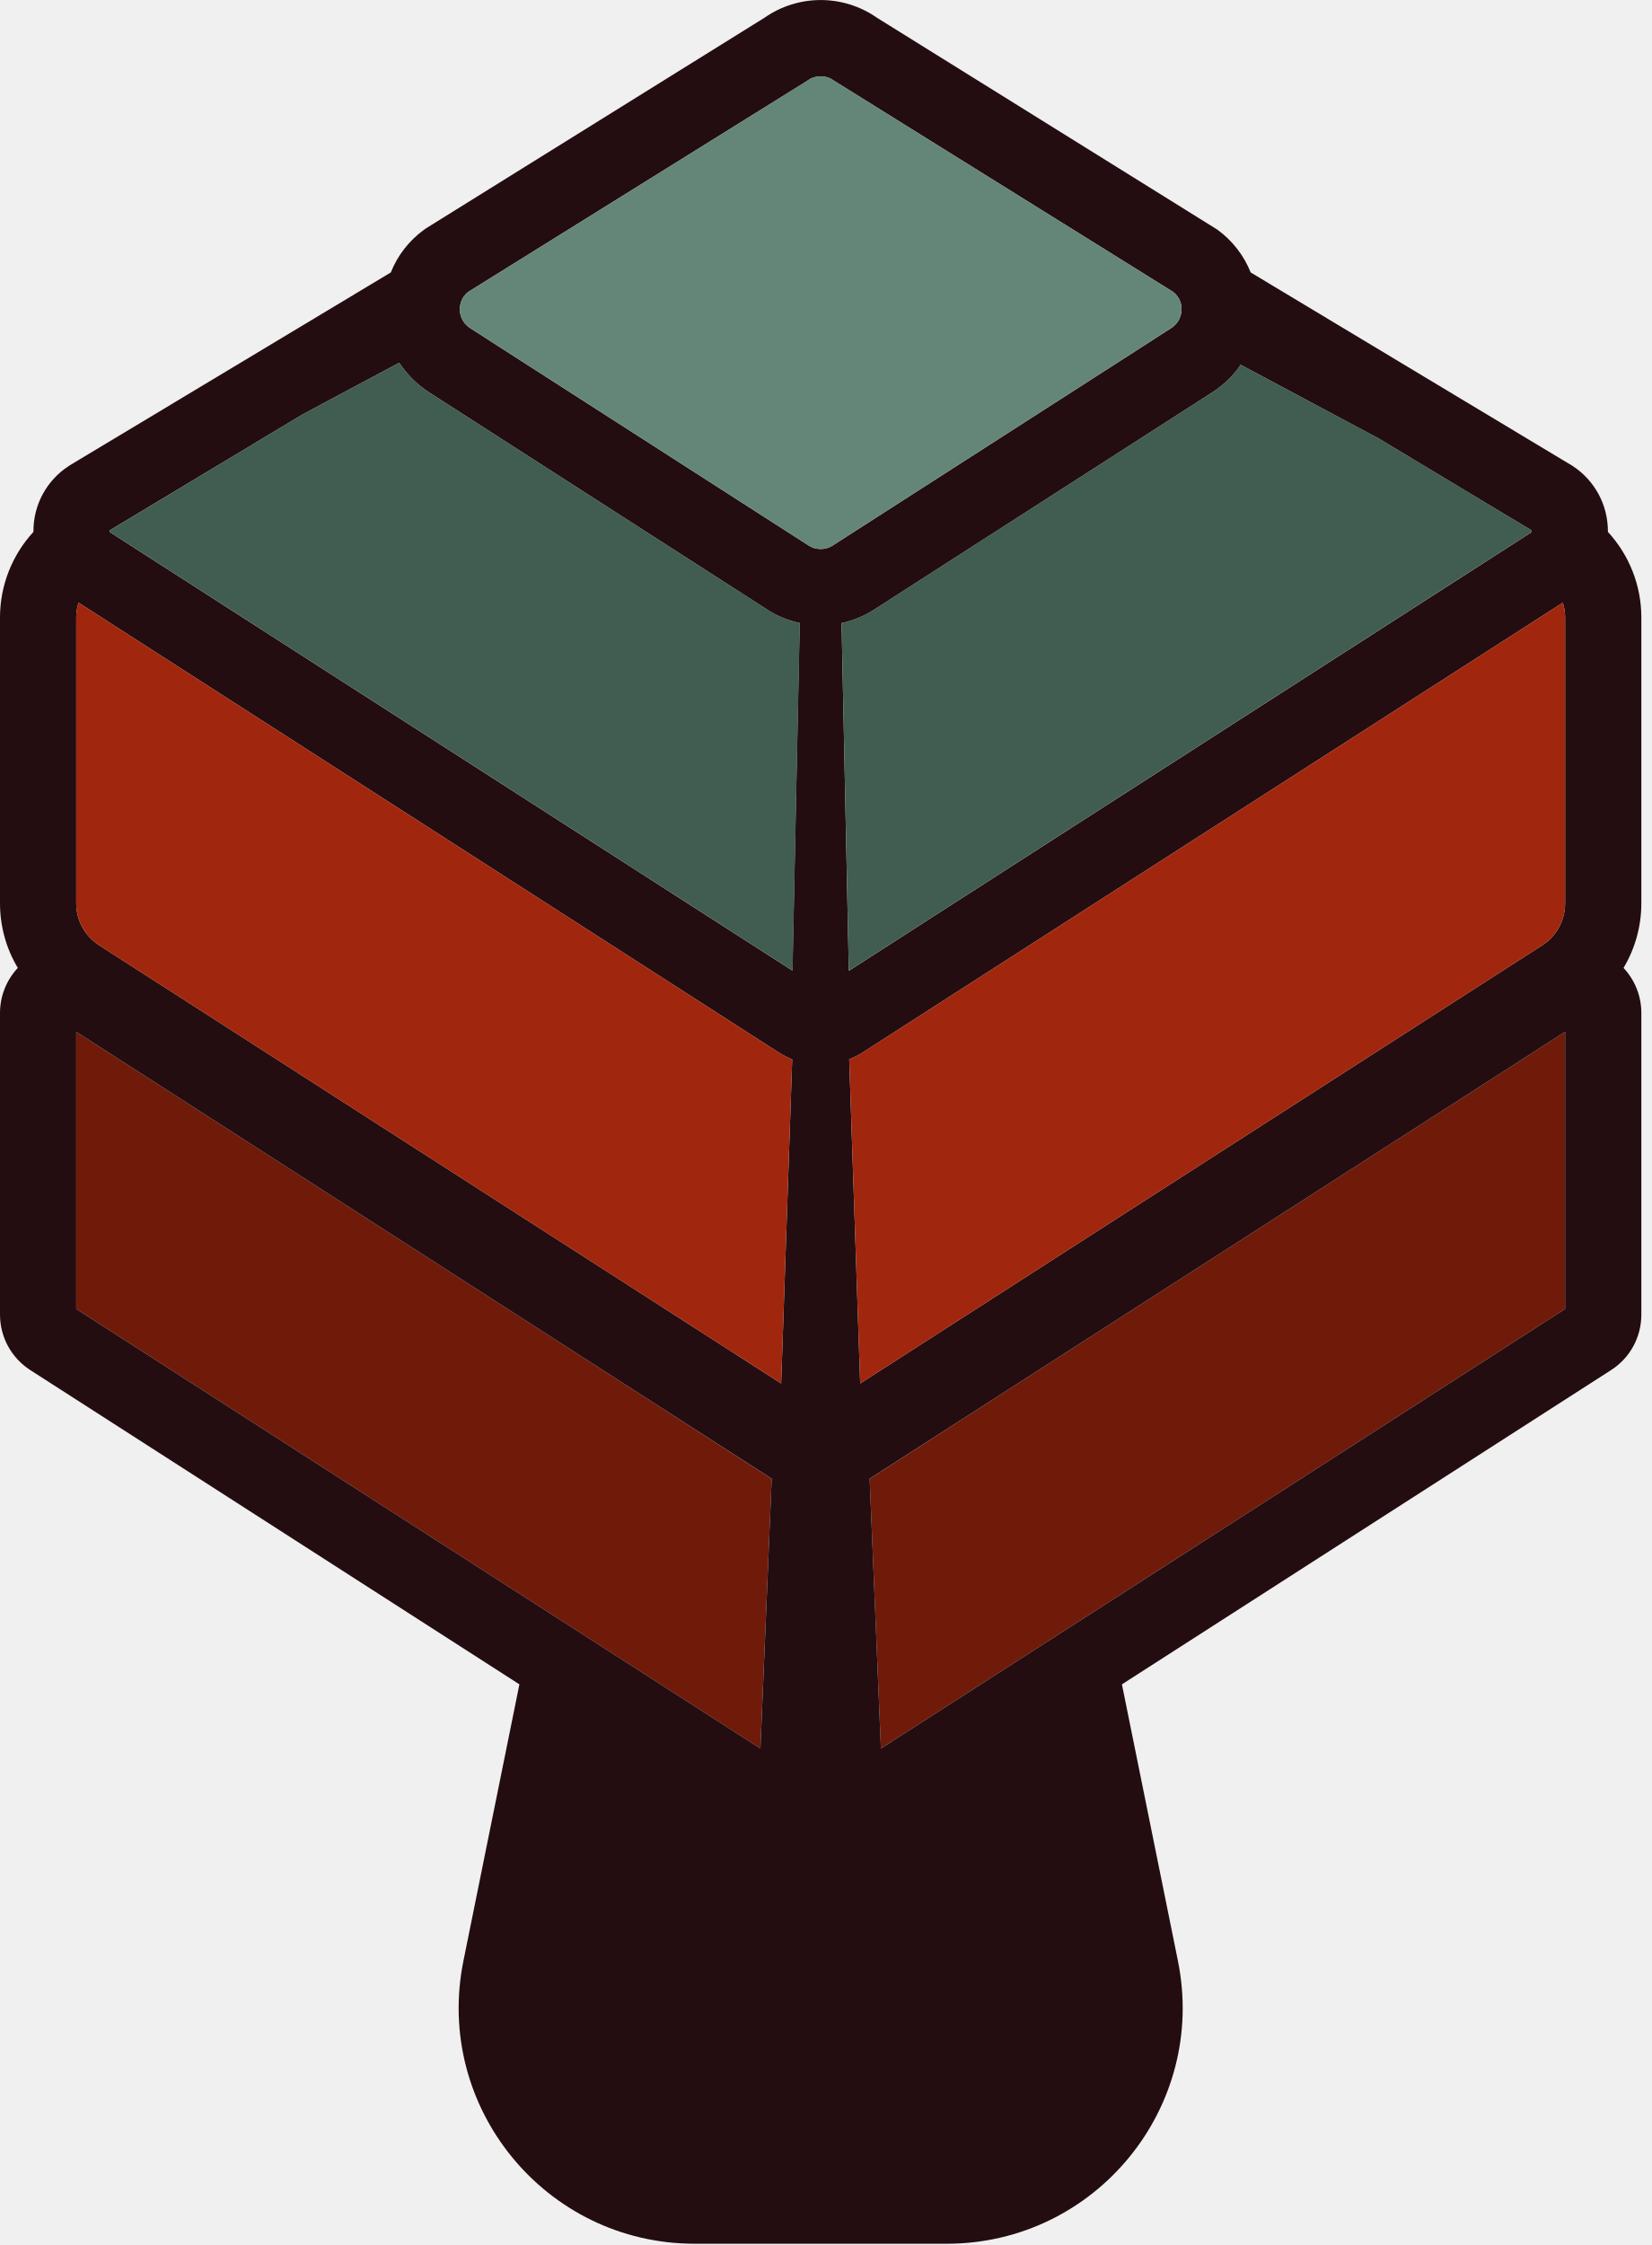
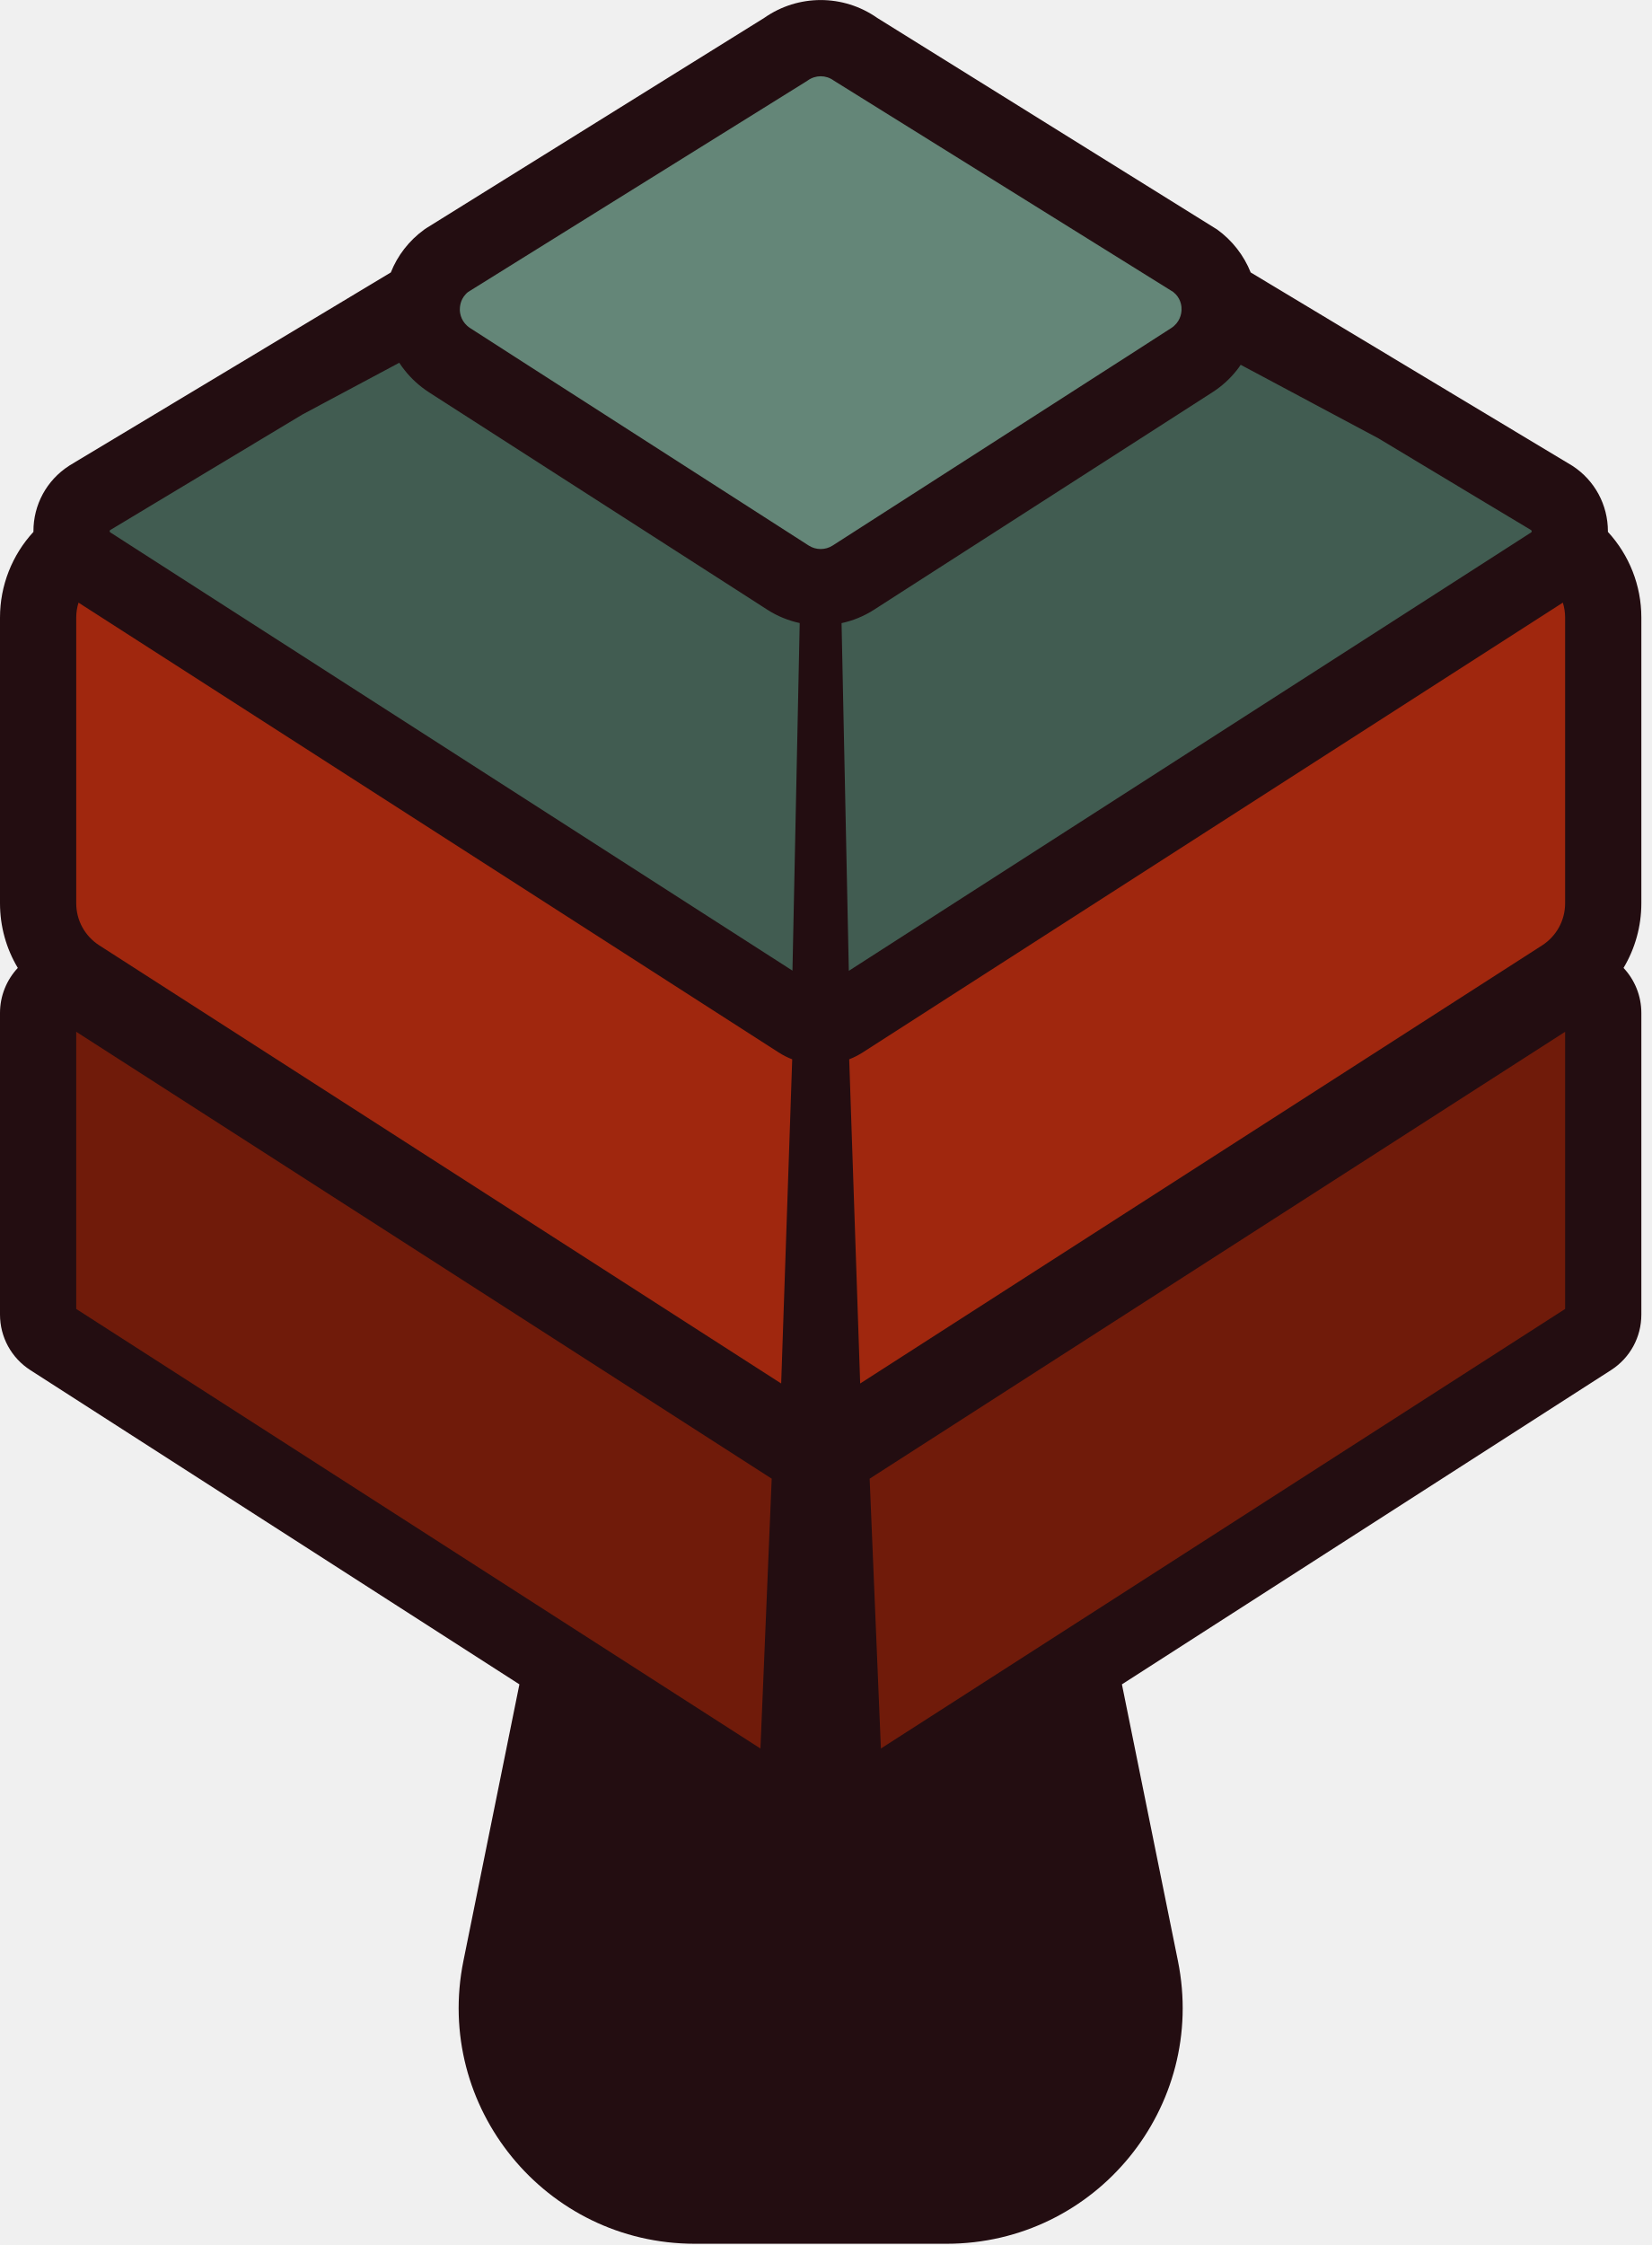
<svg xmlns="http://www.w3.org/2000/svg" width="78" height="106" viewBox="0 0 78 106" fill="none">
-   <g clip-path="url(#clip0_618_448)">
-     <path d="M36.444 69.821L35.911 82.558L25.296 75.741L3.6 61.804V48.717L27.642 64.161L36.444 69.821Z" fill="#701B0A" />
-     <path d="M73.913 48.717V61.804L52.217 75.741L41.601 82.558L41.069 69.821L49.871 64.161L73.913 48.717Z" fill="#701B0A" />
+   <g clip-path="url(#clip0_618_429)">
+     <path d="M36.944 69.841L36.956 69.555L36.714 69.4L27.912 63.74L27.912 63.74L3.87 48.296L3.1 47.801V48.717V61.804V62.077L3.33 62.225L25.026 76.161L25.026 76.162L35.641 82.979L36.375 83.45L36.411 82.579L36.944 69.841Z" fill="#701B0A" stroke="#701B0A" />
+     <path d="M74.413 48.717V47.801L73.642 48.296L49.601 63.74L49.6 63.74L40.798 69.4L40.557 69.555L40.569 69.841L41.102 82.579L41.138 83.45L41.871 82.979L52.487 76.162L52.487 76.161L74.183 62.225L74.413 62.077V61.804V48.717Z" fill="#701B0A" stroke="#701B0A" />
+     <path d="M31.554 45.745L31.554 45.745L3.978 28.033L3.429 27.68L3.231 28.303C3.145 28.575 3.1 28.864 3.1 29.154V42.648C3.1 43.627 3.593 44.525 4.416 45.056L4.417 45.056L28.228 60.352L36.62 65.743L37.361 66.219L37.39 65.34L37.912 50.033L37.924 49.671L37.584 49.547C37.403 49.48 37.223 49.387 37.041 49.271C37.041 49.271 37.04 49.27 37.04 49.27L31.554 45.745Z" fill="#A0270E" stroke="#A0270E" />
+     <path d="M74.281 28.303L74.084 27.68L73.534 28.033L45.959 45.745L45.959 45.745L40.473 49.27C40.472 49.27 40.472 49.271 40.472 49.271C40.294 49.384 40.111 49.477 39.923 49.55L39.593 49.679L39.605 50.033L40.122 65.34L40.152 66.219L40.892 65.743L49.285 60.352L49.285 60.352L73.099 45.056L73.101 45.055C73.92 44.525 74.413 43.626 74.413 42.648V29.154C74.413 28.864 74.368 28.575 74.281 28.303Z" fill="#A0270E" stroke="#A0270E" />
+     <path d="M4.851 24.675L5.205 25.028C4.851 24.675 4.851 24.675 4.851 24.675L4.851 24.675L4.85 24.676L4.85 24.677L4.848 24.679L4.844 24.683L4.835 24.692C4.829 24.699 4.822 24.707 4.814 24.716C4.8 24.733 4.783 24.757 4.765 24.786C4.733 24.84 4.683 24.943 4.683 25.081C4.683 25.164 4.699 25.28 4.773 25.394C4.83 25.481 4.901 25.538 4.966 25.573L6.457 26.532L6.458 26.533L31.784 42.8L31.784 42.8L37.161 46.252L37.912 46.734L37.931 45.841L38.273 29.429L38.282 29.017L37.879 28.93C37.403 28.826 36.941 28.64 36.516 28.368L36.393 28.289H36.39L35.24 27.549L35.24 27.549L20.853 18.308L20.853 18.308L20.521 18.094C20.52 18.094 20.52 18.093 20.52 18.093C20.125 17.836 19.783 17.523 19.501 17.165L19.501 17.165L19.498 17.161C19.421 17.064 19.348 16.962 19.277 16.853L19.026 16.471L18.623 16.686L14.051 19.125L14.04 19.131L14.028 19.138L7.085 23.315L7.084 23.315L4.947 24.6L4.895 24.631L4.851 24.675Z" fill="#415C51" stroke="#415C51" />
+     <path d="M72.589 24.613L72.579 24.606L72.569 24.6L70.436 23.319L70.436 23.319L65.405 20.294L65.392 20.286L65.372 20.273L65.35 20.261L58.827 16.78L58.423 16.564L58.172 16.948C58.122 17.025 58.073 17.095 58.022 17.157L58.022 17.157L58.016 17.165C57.734 17.523 57.392 17.835 56.995 18.093C56.995 18.093 56.994 18.093 56.994 18.093L56.66 18.308L56.66 18.308L42.273 27.549L42.273 27.55L41.001 28.368C41 28.368 41 28.368 41 28.369C40.575 28.641 40.114 28.827 39.638 28.93L39.235 29.017L39.244 29.429L39.586 45.845L39.605 46.738L40.356 46.255L45.733 42.8L45.733 42.8L71.059 26.533L71.059 26.533L72.567 25.564C72.569 25.562 72.571 25.561 72.573 25.56C72.583 25.553 72.595 25.545 72.608 25.535C72.634 25.516 72.665 25.488 72.697 25.451C72.763 25.375 72.834 25.249 72.834 25.081C72.834 24.905 72.757 24.724 72.589 24.613Z" fill="#415C51" stroke="#415C51" />
+     <path d="M55.588 15.906L55.588 15.906L55.594 15.903C55.876 15.716 56.054 15.476 56.156 15.251C56.272 15.002 56.293 14.774 56.298 14.656C56.309 14.434 56.271 13.96 55.893 13.555L55.887 13.548L55.88 13.542C55.831 13.493 55.779 13.446 55.724 13.4L55.697 13.377L55.668 13.359L39.65 3.386C39.114 3.003 38.397 3.006 37.861 3.388L37.771 3.446L21.845 13.359L21.824 13.372L21.805 13.387C21.741 13.436 21.673 13.495 21.611 13.569C21.236 13.979 21.215 14.452 21.215 14.633V14.643L21.215 14.654C21.221 14.773 21.241 15.001 21.357 15.254L21.357 15.254L21.36 15.261C21.463 15.478 21.634 15.714 21.92 15.903L21.92 15.903L21.925 15.906L22.215 16.092L22.216 16.092L23.95 17.209L23.951 17.209L37.872 26.147L37.913 26.174L37.913 26.174L37.921 26.179C38.428 26.504 39.086 26.504 39.593 26.179L39.593 26.179L39.6 26.174L39.641 26.147L53.563 17.209L53.563 17.209L55.298 16.092L55.298 16.092L55.588 15.906Z" fill="#648678" stroke="#648678" />
    <path d="M77.513 29.154C77.513 27.646 76.94 26.205 75.934 25.114V25.088C75.934 23.837 75.313 22.683 74.263 21.998L59.064 12.864C58.744 12.064 58.2 11.356 57.478 10.835L41.426 0.845C39.821 -0.279 37.695 -0.279 36.091 0.845L20.14 10.768L20.035 10.839C19.317 11.36 18.773 12.064 18.457 12.864L3.306 21.964L3.254 21.998C2.201 22.679 1.575 23.837 1.579 25.088V25.114C0.573 26.205 0 27.646 0 29.154V42.648C0 43.746 0.298 44.796 0.841 45.701C0.309 46.27 0 47.026 0 47.827V62.069C0 63.133 0.536 64.113 1.43 64.69L24.529 79.528L21.886 92.582C20.486 99.489 25.766 105.941 32.81 105.941H44.703C51.747 105.941 57.027 99.489 55.627 92.582L52.983 79.528L76.083 64.69C76.981 64.113 77.513 63.133 77.513 62.069V47.827C77.513 47.026 77.204 46.27 76.672 45.701C77.215 44.792 77.513 43.742 77.513 42.648V29.154ZM35.912 82.558L25.297 75.741L3.6 61.804V48.717L27.642 64.161L36.444 69.817L35.912 82.558ZM36.891 65.323L28.499 59.931L4.688 44.636C4.006 44.197 3.6 43.456 3.6 42.648V29.154C3.6 28.916 3.638 28.677 3.708 28.454L31.284 46.166L36.772 49.692C36.977 49.822 37.189 49.934 37.412 50.016L36.891 65.323ZM37.427 45.831L32.051 42.38L6.724 26.112L5.213 25.14C5.213 25.14 5.179 25.118 5.179 25.081C5.179 25.051 5.19 25.036 5.202 25.029L7.339 23.744L14.283 19.57L18.855 17.128C18.933 17.247 19.015 17.362 19.105 17.474C19.421 17.876 19.805 18.226 20.244 18.513L20.579 18.729L34.966 27.97L36.239 28.789C36.716 29.095 37.234 29.303 37.766 29.418L37.424 45.831H37.427ZM39.322 25.758C38.98 25.978 38.533 25.978 38.191 25.758L38.146 25.729L24.221 16.789L22.485 15.672L22.195 15.486C21.998 15.355 21.882 15.195 21.811 15.046C21.733 14.875 21.718 14.719 21.715 14.633C21.715 14.491 21.733 14.171 21.986 13.899C22.02 13.858 22.061 13.821 22.109 13.784L38.038 3.869L38.142 3.802C38.511 3.534 39.006 3.534 39.371 3.802L55.404 13.784C55.448 13.821 55.489 13.858 55.527 13.896C55.78 14.168 55.806 14.488 55.798 14.633C55.795 14.719 55.78 14.875 55.702 15.043C55.635 15.191 55.515 15.355 55.318 15.486L55.028 15.672L53.293 16.789L39.367 25.729L39.322 25.758ZM39.743 29.422C40.276 29.307 40.793 29.098 41.27 28.793L42.543 27.974L56.93 18.732L57.265 18.516C57.709 18.23 58.092 17.88 58.408 17.478C58.475 17.396 58.535 17.31 58.591 17.224L65.114 20.706L65.137 20.721L70.178 23.752L72.311 25.032C72.311 25.032 72.334 25.055 72.334 25.084C72.334 25.125 72.315 25.133 72.3 25.144L70.789 26.116L45.462 42.383L40.086 45.839L39.743 29.422ZM73.913 61.804L52.217 75.741L41.601 82.558L41.069 69.817L49.871 64.161L73.913 48.717V61.804ZM73.913 42.648C73.913 43.456 73.507 44.197 72.829 44.636L49.014 59.931L40.622 65.323L40.104 50.016C40.324 49.931 40.536 49.822 40.741 49.692L46.229 46.166L73.805 28.454C73.875 28.677 73.913 28.916 73.913 29.154V42.648Z" fill="#230D11" />
-     <path d="M36.772 49.692L31.283 46.166L3.708 28.454C3.637 28.677 3.6 28.916 3.6 29.154V42.648C3.6 43.455 4.006 44.196 4.687 44.636L28.498 59.931L36.891 65.323L37.412 50.016C37.189 49.934 36.976 49.822 36.772 49.692Z" fill="#A0270E" />
-     <path d="M73.805 28.454L46.229 46.166L40.741 49.692C40.536 49.822 40.324 49.93 40.105 50.016L40.622 65.323L49.014 59.931L72.829 44.636C73.507 44.196 73.913 43.455 73.913 42.648V29.154C73.913 28.916 73.875 28.677 73.805 28.454Z" fill="#A0270E" />
-     <path d="M36.243 28.789L34.97 27.97L20.582 18.729L20.247 18.512C19.808 18.226 19.424 17.876 19.108 17.474C19.019 17.362 18.937 17.247 18.858 17.127L14.286 19.566L7.342 23.744L5.205 25.028C5.205 25.028 5.183 25.051 5.183 25.081C5.183 25.118 5.198 25.133 5.216 25.14L6.728 26.112L32.054 42.379L37.431 45.831L37.773 29.418C37.241 29.303 36.723 29.094 36.247 28.789H36.243Z" fill="#415C51" />
-     <path d="M72.312 25.029L70.178 23.748L65.137 20.717L65.115 20.702L58.591 17.221C58.535 17.306 58.476 17.392 58.409 17.474C58.092 17.876 57.709 18.226 57.266 18.513L56.931 18.729L42.544 27.97L41.27 28.789C40.794 29.095 40.276 29.303 39.744 29.419L40.086 45.835L45.463 42.38L70.789 26.112L72.301 25.14C72.301 25.14 72.334 25.122 72.334 25.081C72.334 25.051 72.323 25.036 72.312 25.029Z" fill="#415C51" />
-     <path d="M55.799 14.633C55.795 14.718 55.78 14.875 55.702 15.042C55.635 15.191 55.516 15.355 55.318 15.485L55.028 15.671L53.293 16.788L39.367 25.728L39.323 25.758C38.98 25.978 38.533 25.978 38.191 25.758L38.146 25.728L24.221 16.788L22.486 15.671L22.195 15.485C21.998 15.355 21.882 15.195 21.812 15.046C21.733 14.875 21.719 14.718 21.715 14.633C21.715 14.491 21.733 14.171 21.987 13.899C22.02 13.858 22.061 13.821 22.11 13.784L38.038 3.868L38.142 3.801C38.511 3.533 39.006 3.533 39.371 3.801L55.404 13.784C55.449 13.821 55.489 13.858 55.527 13.896C55.78 14.167 55.806 14.488 55.799 14.633Z" fill="#648678" />
  </g>
  <defs>
-     <clipPath id="clip0_618_448">
+     <clipPath id="clip0_618_429">
      <rect width="77.513" height="105.941" fill="white" />
    </clipPath>
  </defs>
</svg>
